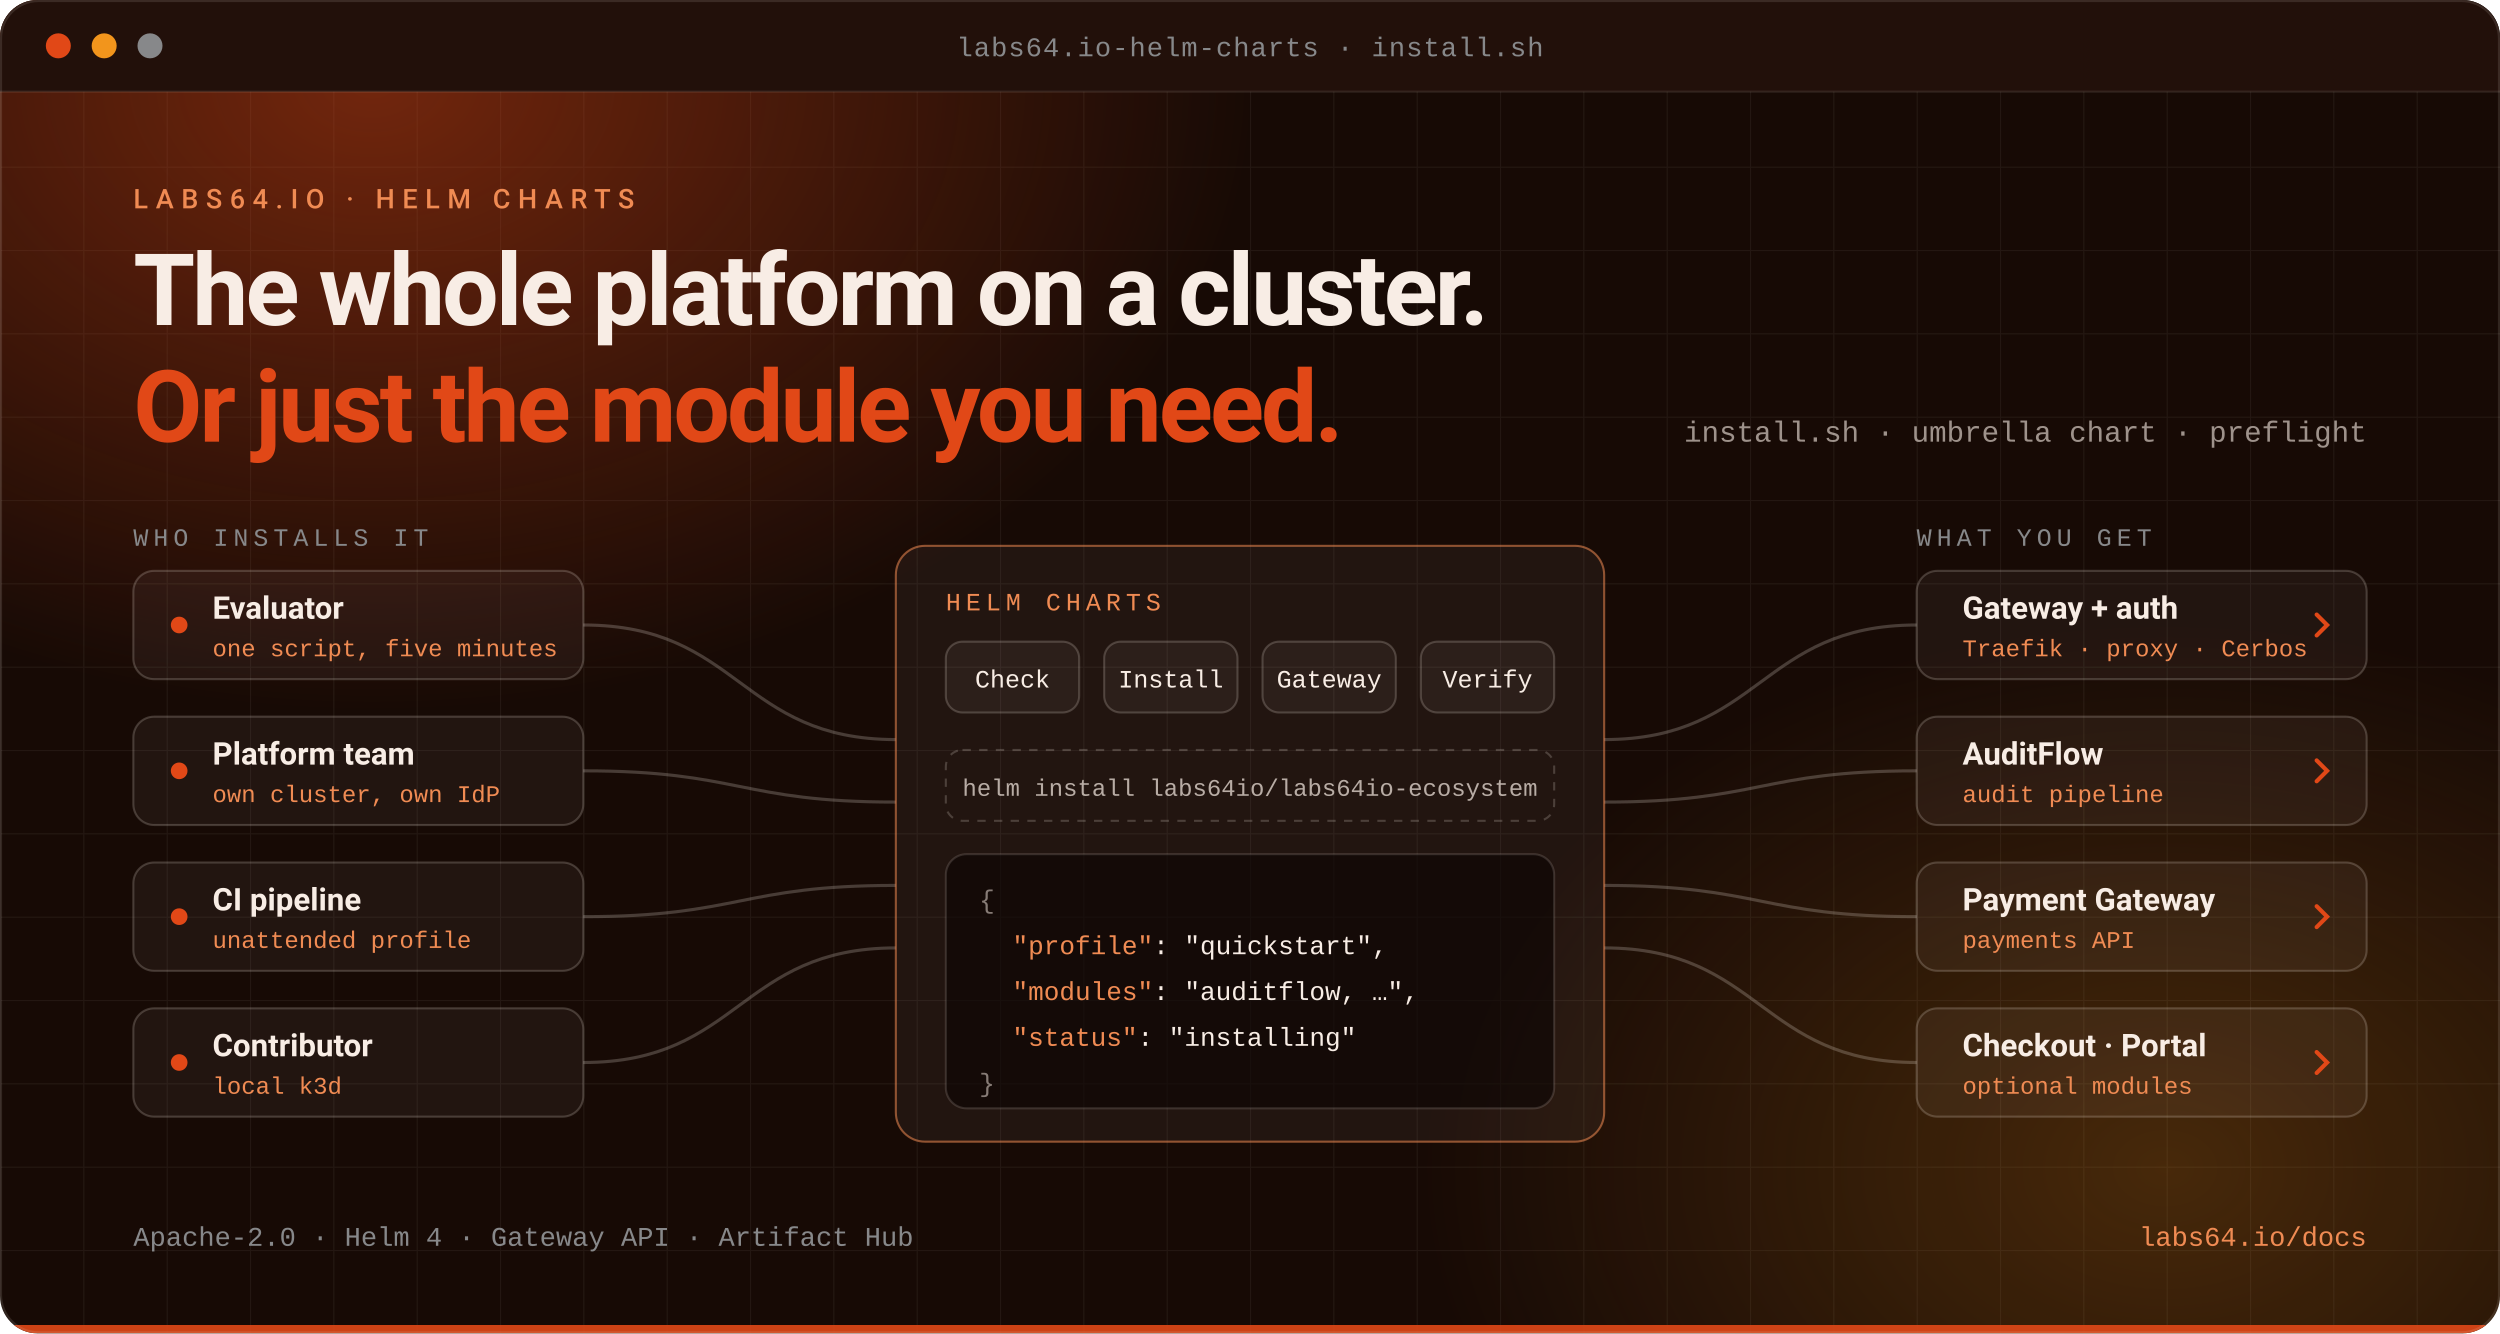
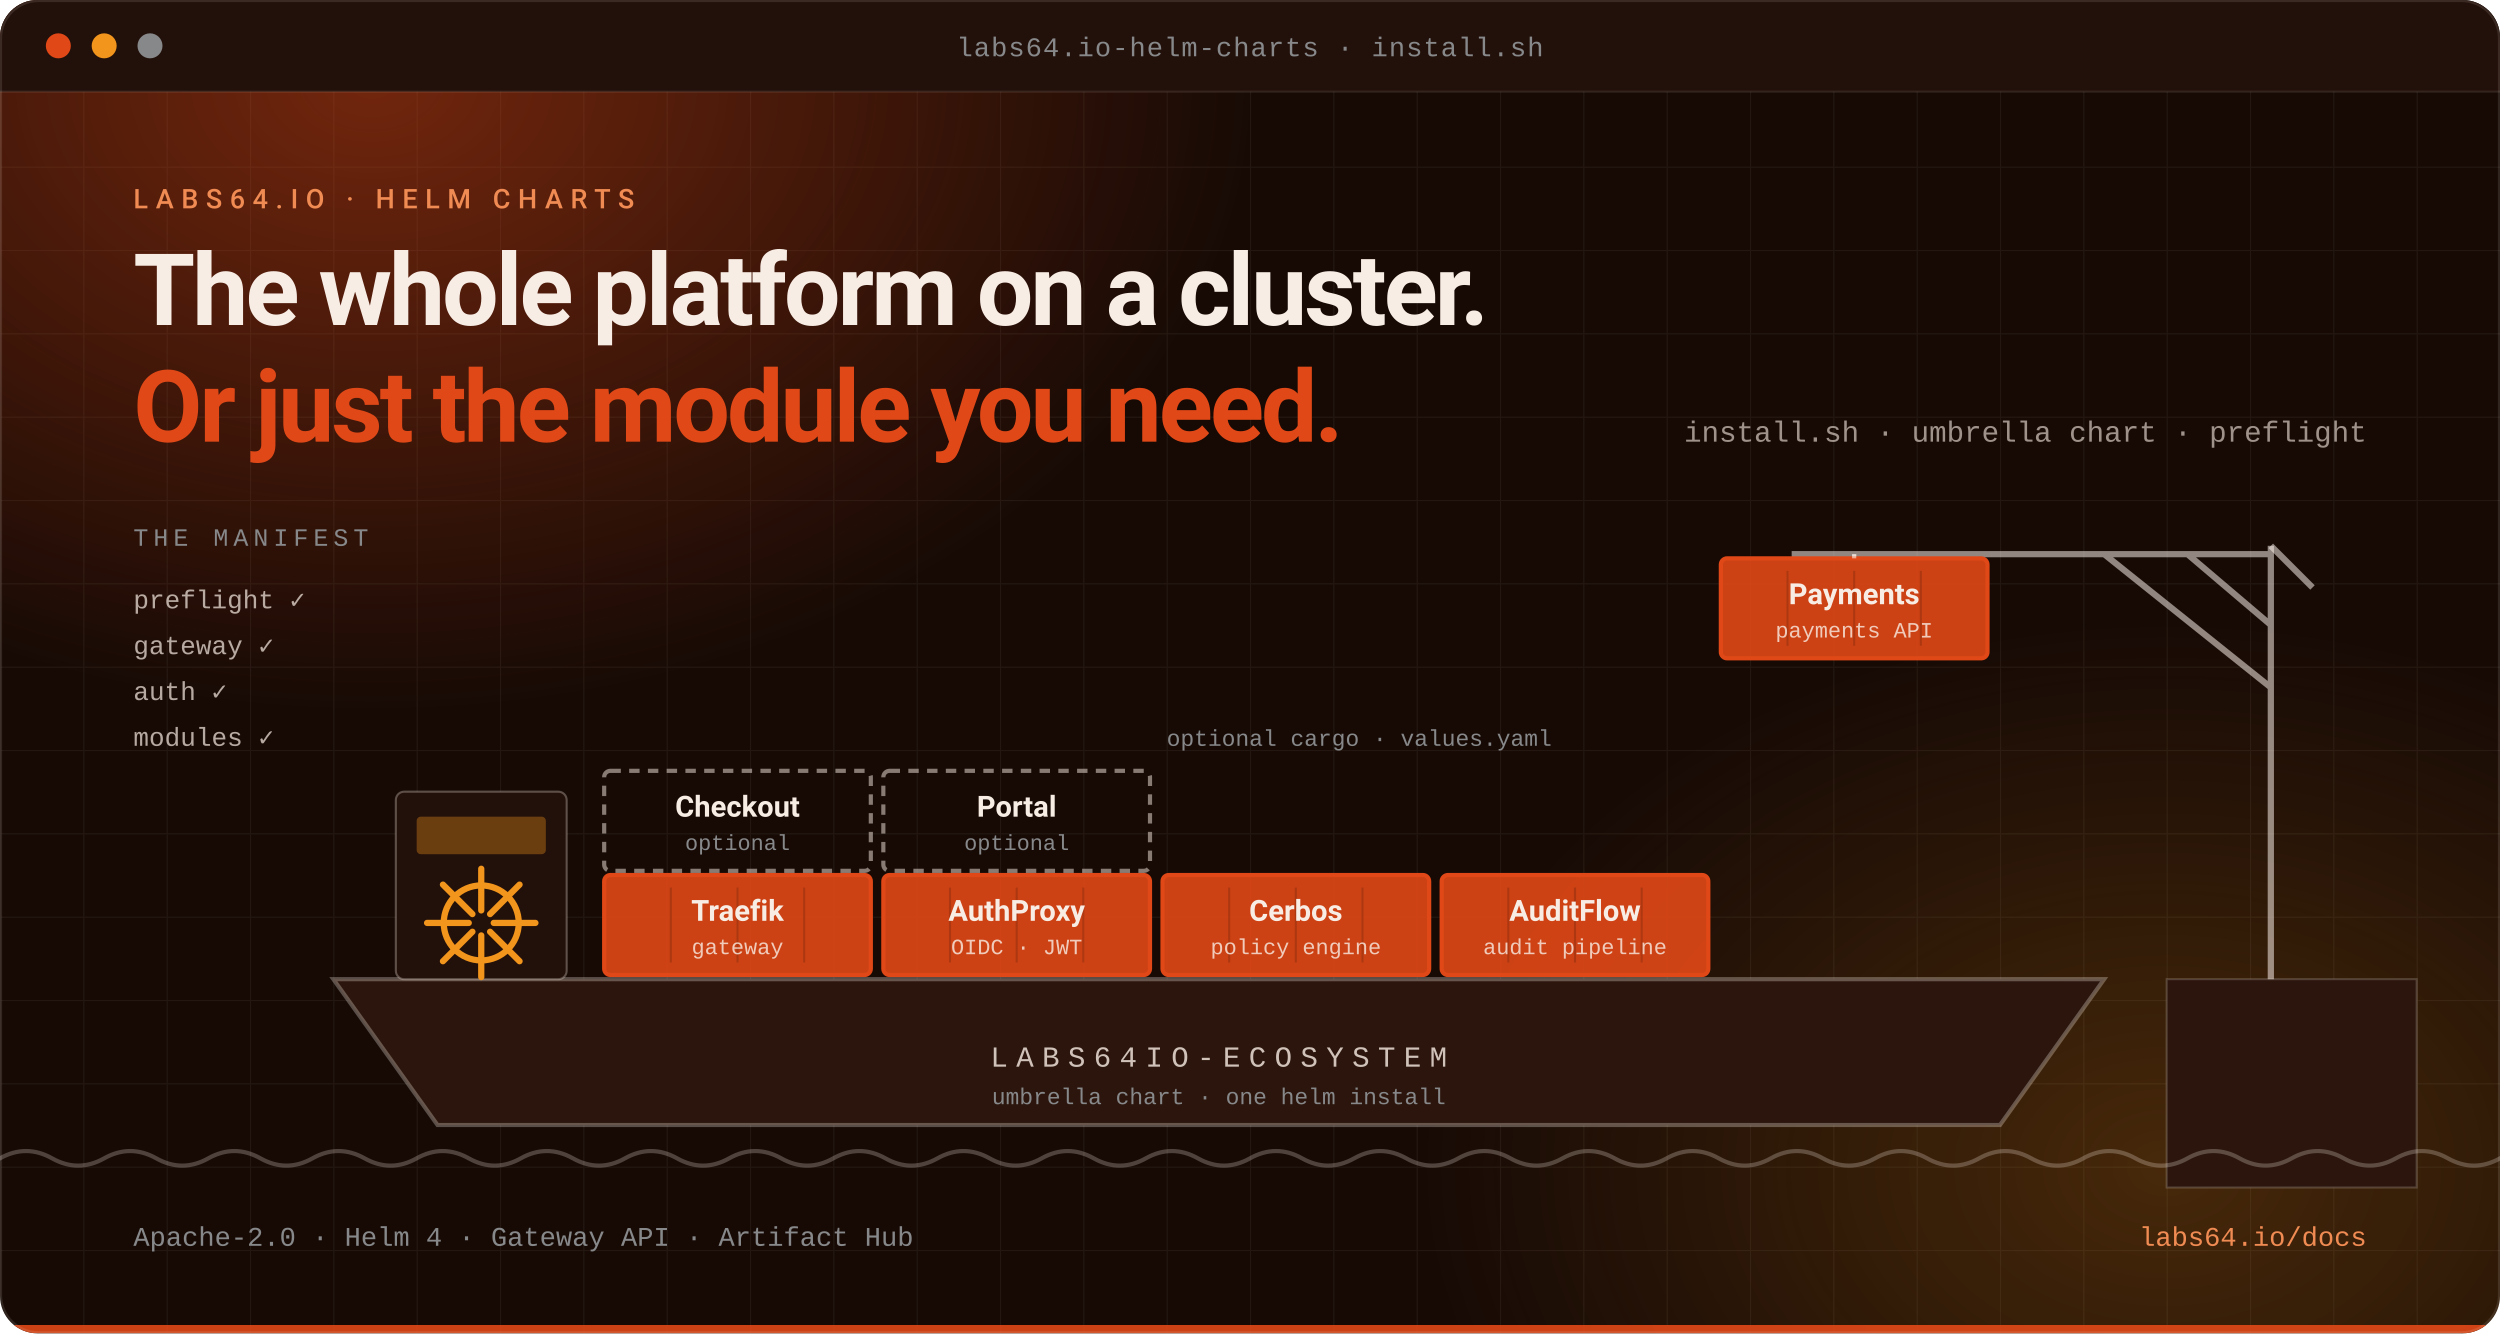
<svg xmlns="http://www.w3.org/2000/svg" viewBox="0 0 1200 640" width="1200" height="640" role="img" aria-labelledby="t d">
  <defs>
-     <radialGradient id="g1" cx="0.5" cy="0.5" r="0.5">
+     <radialGradient id="hg1" cx=".5" cy=".5" r=".5">
      <stop offset="0" stop-color="#E14817" stop-opacity=".45" />
      <stop offset="1" stop-color="#E14817" stop-opacity="0" />
    </radialGradient>
-     <radialGradient id="g2" cx="0.5" cy="0.5" r="0.5">
+     <radialGradient id="hg2" cx=".5" cy=".5" r=".5">
      <stop offset="0" stop-color="#F2951C" stop-opacity=".22" />
      <stop offset="1" stop-color="#F2951C" stop-opacity="0" />
    </radialGradient>
-     <pattern id="grid" width="40" height="40" patternUnits="userSpaceOnUse">
+     <pattern id="hgrid" width="40" height="40" patternUnits="userSpaceOnUse">
      <path d="M40 0H0V40" fill="none" stroke="#F8EDE5" stroke-opacity=".06" />
    </pattern>
-     <filter id="glow" x="-200%" y="-200%" width="500%" height="500%">
+     <filter id="hglow" x="-200%" y="-200%" width="500%" height="500%">
      <feGaussianBlur stdDeviation="3" result="b" />
      <feMerge>
        <feMergeNode in="b" />
        <feMergeNode in="SourceGraphic" />
      </feMerge>
    </filter>
-     <clipPath id="win">
+     <clipPath id="hwin">
      <rect width="1200" height="640" rx="18" />
    </clipPath>
-     <path id="pi0" d="M280,300 C355,300 355,355 430,355" />
-     <path id="pi1" d="M280,370 C355,370 355,385 430,385" />
-     <path id="pi2" d="M280,440 C355,440 355,425 430,425" />
-     <path id="pi3" d="M280,510 C355,510 355,455 430,455" />
-     <path id="po0" d="M770,355 C845,355 845,300 920,300" />
-     <path id="po1" d="M770,385 C845,385 845,370 920,370" />
-     <path id="po2" d="M770,425 C845,425 845,440 920,440" />
-     <path id="po3" d="M770,455 C845,455 845,510 920,510" />
    <style>
    .sans{font-family:Roboto,-apple-system,'Segoe UI',Helvetica,Arial,sans-serif}
    .mono{font-family:ui-monospace,SFMono-Regular,Menlo,Consolas,'Liberation Mono',monospace}
-     @media (prefers-reduced-motion: reduce){ animate, animateMotion{display:none} }
+     text{white-space:pre}
+     @media (prefers-reduced-motion: reduce){ animate, animateMotion, animateTransform{display:none} }
  </style>
  </defs>
-   <g clip-path="url(#win)">
+   <g clip-path="url(#hwin)">
    <rect width="1200" height="640" fill="#170A05" />
-     <rect width="1200" height="640" fill="url(#grid)" />
-     <ellipse cx="180" cy="40" rx="420" ry="300" fill="url(#g1)" />
-     <ellipse cx="1040" cy="560" rx="360" ry="260" fill="url(#g2)" />
+     <rect width="1200" height="640" fill="url(#hgrid)" />
+     <ellipse cx="180" cy="40" rx="420" ry="300" fill="url(#hg1)" />
+     <ellipse cx="1040" cy="560" rx="360" ry="260" fill="url(#hg2)" />
    <rect width="1200" height="44" fill="#22100A" />
    <line x1="0" y1="44" x2="1200" y2="44" stroke="#F8EDE5" stroke-opacity=".1" />
    <circle cx="28" cy="22" r="6" fill="#E14817" />
    <circle cx="50" cy="22" r="6" fill="#F2951C" />
    <circle cx="72" cy="22" r="6" fill="#87888A" />
-     <text x="600" y="27" text-anchor="middle" class="mono" font-size="13" fill="#87888A" letter-spacing=".5">labs64.io-helm-charts · install.sh</text>
-     <text x="64" y="100" class="sans" font-size="13" font-weight="500" letter-spacing="3.6" fill="#F08B53">LABS64.IO  ·  HELM CHARTS</text>
-     <text x="64" y="156" class="sans" font-size="48" font-weight="700" letter-spacing="-1.4" fill="#F8EDE5">The whole platform on a cluster.</text>
-     <text x="64" y="212" class="sans" font-size="48" font-weight="700" letter-spacing="-1.4" fill="#E14817">Or just the module you need.</text>
-     <text x="1136" y="212" text-anchor="end" class="mono" font-size="14" fill="#F8EDE5" fill-opacity=".6">install.sh  ·  umbrella chart  ·  preflight</text>
-     <use href="#pi0" fill="none" stroke="#F8EDE5" stroke-opacity=".22" stroke-width="1.5" />
-     <use href="#po0" fill="none" stroke="#F8EDE5" stroke-opacity=".22" stroke-width="1.5" />
-     <use href="#pi1" fill="none" stroke="#F8EDE5" stroke-opacity=".22" stroke-width="1.5" />
-     <use href="#po1" fill="none" stroke="#F8EDE5" stroke-opacity=".22" stroke-width="1.5" />
-     <use href="#pi2" fill="none" stroke="#F8EDE5" stroke-opacity=".22" stroke-width="1.5" />
-     <use href="#po2" fill="none" stroke="#F8EDE5" stroke-opacity=".22" stroke-width="1.5" />
-     <use href="#pi3" fill="none" stroke="#F8EDE5" stroke-opacity=".22" stroke-width="1.5" />
-     <use href="#po3" fill="none" stroke="#F8EDE5" stroke-opacity=".22" stroke-width="1.5" />
-     <text x="64" y="262" class="mono" font-size="12" letter-spacing="2.4" fill="#87888A">WHO INSTALLS IT</text>
-     <rect x="64" y="274" width="216" height="52" rx="10" fill="#F8EDE5" fill-opacity=".05" stroke="#F8EDE5" stroke-opacity=".2" />
-     <circle cx="86" cy="300" r="4" fill="#E14817" />
-     <text x="102" y="297" class="sans" font-size="15" font-weight="700" fill="#F8EDE5">Evaluator</text>
-     <text x="102" y="315" class="mono" font-size="11.5" fill="#F08B53">one script, five minutes</text>
-     <rect x="64" y="274" width="216" height="52" rx="10" fill="none" stroke="#E14817" stroke-width="2" opacity="0">
-       <animate attributeName="opacity" dur="6.0s" begin="0.0s" repeatCount="indefinite" values="0;1;0;0" keyTimes="0;0.05;0.15;1" />
-     </rect>
-     <rect x="64" y="344" width="216" height="52" rx="10" fill="#F8EDE5" fill-opacity=".05" stroke="#F8EDE5" stroke-opacity=".2" />
-     <circle cx="86" cy="370" r="4" fill="#E14817" />
-     <text x="102" y="367" class="sans" font-size="15" font-weight="700" fill="#F8EDE5">Platform team</text>
-     <text x="102" y="385" class="mono" font-size="11.5" fill="#F08B53">own cluster, own IdP</text>
-     <rect x="64" y="344" width="216" height="52" rx="10" fill="none" stroke="#E14817" stroke-width="2" opacity="0">
-       <animate attributeName="opacity" dur="6.0s" begin="0.25s" repeatCount="indefinite" values="0;1;0;0" keyTimes="0;0.05;0.15;1" />
-     </rect>
-     <rect x="64" y="414" width="216" height="52" rx="10" fill="#F8EDE5" fill-opacity=".05" stroke="#F8EDE5" stroke-opacity=".2" />
-     <circle cx="86" cy="440" r="4" fill="#E14817" />
-     <text x="102" y="437" class="sans" font-size="15" font-weight="700" fill="#F8EDE5">CI pipeline</text>
-     <text x="102" y="455" class="mono" font-size="11.5" fill="#F08B53">unattended profile</text>
-     <rect x="64" y="414" width="216" height="52" rx="10" fill="none" stroke="#E14817" stroke-width="2" opacity="0">
-       <animate attributeName="opacity" dur="6.0s" begin="0.5s" repeatCount="indefinite" values="0;1;0;0" keyTimes="0;0.05;0.15;1" />
-     </rect>
-     <rect x="64" y="484" width="216" height="52" rx="10" fill="#F8EDE5" fill-opacity=".05" stroke="#F8EDE5" stroke-opacity=".2" />
-     <circle cx="86" cy="510" r="4" fill="#E14817" />
-     <text x="102" y="507" class="sans" font-size="15" font-weight="700" fill="#F8EDE5">Contributor</text>
-     <text x="102" y="525" class="mono" font-size="11.5" fill="#F08B53">local k3d</text>
-     <rect x="64" y="484" width="216" height="52" rx="10" fill="none" stroke="#E14817" stroke-width="2" opacity="0">
-       <animate attributeName="opacity" dur="6.0s" begin="0.75s" repeatCount="indefinite" values="0;1;0;0" keyTimes="0;0.05;0.15;1" />
-     </rect>
-     <rect x="430" y="262" width="340" height="286" rx="14" fill="#F8EDE5" fill-opacity=".05" stroke="#F08B53" stroke-opacity=".55" />
-     <text x="454" y="293" class="mono" font-size="12" letter-spacing="2.4" fill="#F08B53">HELM CHARTS</text>
-     <rect x="454" y="308" width="64" height="34" rx="8" fill="#F8EDE5" fill-opacity=".05" stroke="#F8EDE5" stroke-opacity=".2" />
-     <rect x="454" y="308" width="64" height="34" rx="8" fill="#E14817" opacity="0">
-       <animate attributeName="opacity" dur="6.0s" repeatCount="indefinite" values="0;0;1;1;0;0" keyTimes="0;0.192;0.217;0.317;0.342;1" />
-     </rect>
-     <text x="486" y="330" text-anchor="middle" class="mono" font-size="12" font-weight="500" fill="#F8EDE5">Check</text>
-     <rect x="530" y="308" width="64" height="34" rx="8" fill="#F8EDE5" fill-opacity=".05" stroke="#F8EDE5" stroke-opacity=".2" />
-     <rect x="530" y="308" width="64" height="34" rx="8" fill="#E14817" opacity="0">
-       <animate attributeName="opacity" dur="6.0s" repeatCount="indefinite" values="0;0;1;1;0;0" keyTimes="0;0.308;0.333;0.433;0.458;1" />
-     </rect>
-     <text x="562" y="330" text-anchor="middle" class="mono" font-size="12" font-weight="500" fill="#F8EDE5">Install</text>
-     <rect x="606" y="308" width="64" height="34" rx="8" fill="#F8EDE5" fill-opacity=".05" stroke="#F8EDE5" stroke-opacity=".2" />
-     <rect x="606" y="308" width="64" height="34" rx="8" fill="#E14817" opacity="0">
-       <animate attributeName="opacity" dur="6.0s" repeatCount="indefinite" values="0;0;1;1;0;0" keyTimes="0;0.425;0.45;0.55;0.575;1" />
-     </rect>
-     <text x="638" y="330" text-anchor="middle" class="mono" font-size="12" font-weight="500" fill="#F8EDE5">Gateway</text>
-     <rect x="682" y="308" width="64" height="34" rx="8" fill="#F8EDE5" fill-opacity=".05" stroke="#F8EDE5" stroke-opacity=".2" />
-     <rect x="682" y="308" width="64" height="34" rx="8" fill="#E14817" opacity="0">
-       <animate attributeName="opacity" dur="6.0s" repeatCount="indefinite" values="0;0;1;1;0;0" keyTimes="0;0.542;0.567;0.667;0.692;1" />
-     </rect>
-     <text x="714" y="330" text-anchor="middle" class="mono" font-size="12" font-weight="500" fill="#F8EDE5">Verify</text>
-     <rect x="454" y="360" width="292" height="34" rx="8" fill="none" stroke="#F8EDE5" stroke-opacity=".2" stroke-dasharray="4 4" />
-     <text x="600" y="382" text-anchor="middle" class="mono" font-size="11.5" fill="#F8EDE5" fill-opacity=".7">helm install labs64io/labs64io-ecosystem</text>
-     <rect x="454" y="410" width="292" height="122" rx="10" fill="#0A0402" fill-opacity=".6" stroke="#F8EDE5" stroke-opacity=".15" />
-     <g class="mono" font-size="12.5" fill="#F8EDE5">
-       <text x="470" y="436" fill-opacity=".5">{</text>
-       <text x="486" y="458">
-         <tspan fill="#F08B53">"profile"</tspan>: "quickstart",</text>
-       <text x="486" y="480">
-         <tspan fill="#F08B53">"modules"</tspan>: "auditflow, …",</text>
+     <text x="600" y="27" class="mono" font-size="13" fill="#87888A" text-anchor="middle" letter-spacing="0.5">labs64.io-helm-charts · install.sh</text>
+     <text x="64" y="100" class="sans" font-size="13" font-weight="500" fill="#F08B53" letter-spacing="3.6">LABS64.IO  ·  HELM CHARTS</text>
+     <text x="64" y="156" class="sans" font-size="48" font-weight="700" fill="#F8EDE5" letter-spacing="-1.4">The whole platform on a cluster.</text>
+     <text x="64" y="212" class="sans" font-size="48" font-weight="700" fill="#E14817" letter-spacing="-1.4">Or just the module you need.</text>
+     <text x="1136" y="212" class="mono" font-size="14" fill="#F8EDE5" fill-opacity="0.6" text-anchor="end">install.sh  ·  umbrella chart  ·  preflight</text>
+     <rect x="1040" y="470" width="120" height="100" fill="#2b150c" stroke="#F8EDE5" stroke-opacity=".2" />
+     <path d="M1090,470 V262 M1090,266 H860 M1090,300 L1050,266 M1090,330 L1010,266" stroke="#F8EDE5" stroke-opacity=".55" stroke-width="3" fill="none" />
+     <path d="M1090,262 L1110,282" stroke="#F8EDE5" stroke-opacity=".55" stroke-width="3" />
+     <polygon points="160,470 1010,470 960,540 210,540" fill="#2b150c" stroke="#F8EDE5" stroke-opacity=".3" stroke-width="2" />
+     <text x="585" y="512" class="mono" font-size="14" font-weight="500" fill="#F8EDE5" fill-opacity="0.8" text-anchor="middle" letter-spacing="4">LABS64IO-ECOSYSTEM</text>
+     <text x="585" y="530" class="mono" font-size="11" fill="#87888A" text-anchor="middle">umbrella chart · one helm install</text>
+     <rect x="190" y="380" width="82" height="90" rx="4" fill="#22100A" stroke="#F8EDE5" stroke-opacity=".3" />
+     <rect x="200" y="392" width="62" height="18" rx="2" fill="#F2951C" fill-opacity=".35" />
+     <g>
+       <animateTransform attributeName="transform" type="rotate" values="0 231 443;45 231 443;0 231 443" dur="6s" repeatCount="indefinite" />
+       <circle cx="231" cy="443" r="18" fill="none" stroke="#F2951C" stroke-width="3" />
+       <line x1="237" y1="443" x2="257" y2="443" stroke="#F2951C" stroke-width="3" stroke-linecap="round" />
+       <line x1="235.243" y1="447.243" x2="249.385" y2="461.385" stroke="#F2951C" stroke-width="3" stroke-linecap="round" />
+       <line x1="231" y1="449" x2="231" y2="469" stroke="#F2951C" stroke-width="3" stroke-linecap="round" />
+       <line x1="226.757" y1="447.243" x2="212.615" y2="461.385" stroke="#F2951C" stroke-width="3" stroke-linecap="round" />
+       <line x1="225" y1="443" x2="205" y2="443" stroke="#F2951C" stroke-width="3" stroke-linecap="round" />
+       <line x1="226.757" y1="438.757" x2="212.615" y2="424.615" stroke="#F2951C" stroke-width="3" stroke-linecap="round" />
+       <line x1="231" y1="437" x2="231" y2="417" stroke="#F2951C" stroke-width="3" stroke-linecap="round" />
+       <line x1="235.243" y1="438.757" x2="249.385" y2="424.615" stroke="#F2951C" stroke-width="3" stroke-linecap="round" />
+     </g>
+     <g>
+       <rect x="290" y="420" width="128" height="48" rx="3" fill="#E14817" fill-opacity="0.9" stroke="#E14817" stroke-opacity="1" stroke-dasharray="0" stroke-width="2" />
+       <line x1="322" y1="426" x2="322" y2="462" stroke="#170A05" stroke-opacity=".18" />
+       <line x1="354" y1="426" x2="354" y2="462" stroke="#170A05" stroke-opacity=".18" />
+       <line x1="386" y1="426" x2="386" y2="462" stroke="#170A05" stroke-opacity=".18" />
+       <text x="354" y="442" class="sans" font-size="14" font-weight="700" fill="#F8EDE5" text-anchor="middle">Traefik</text>
+       <text x="354" y="458" class="mono" font-size="10.5" fill="#F8EDE5" fill-opacity="0.8" text-anchor="middle">gateway</text>
+     </g>
+     <g>
+       <rect x="424" y="420" width="128" height="48" rx="3" fill="#E14817" fill-opacity="0.9" stroke="#E14817" stroke-opacity="1" stroke-dasharray="0" stroke-width="2" />
+       <line x1="456" y1="426" x2="456" y2="462" stroke="#170A05" stroke-opacity=".18" />
+       <line x1="488" y1="426" x2="488" y2="462" stroke="#170A05" stroke-opacity=".18" />
+       <line x1="520" y1="426" x2="520" y2="462" stroke="#170A05" stroke-opacity=".18" />
+       <text x="488" y="442" class="sans" font-size="14" font-weight="700" fill="#F8EDE5" text-anchor="middle">AuthProxy</text>
+       <text x="488" y="458" class="mono" font-size="10.5" fill="#F8EDE5" fill-opacity="0.8" text-anchor="middle">OIDC · JWT</text>
+     </g>
+     <g>
+       <rect x="558" y="420" width="128" height="48" rx="3" fill="#E14817" fill-opacity="0.9" stroke="#E14817" stroke-opacity="1" stroke-dasharray="0" stroke-width="2" />
+       <line x1="590" y1="426" x2="590" y2="462" stroke="#170A05" stroke-opacity=".18" />
+       <line x1="622" y1="426" x2="622" y2="462" stroke="#170A05" stroke-opacity=".18" />
+       <line x1="654" y1="426" x2="654" y2="462" stroke="#170A05" stroke-opacity=".18" />
+       <text x="622" y="442" class="sans" font-size="14" font-weight="700" fill="#F8EDE5" text-anchor="middle">Cerbos</text>
+       <text x="622" y="458" class="mono" font-size="10.5" fill="#F8EDE5" fill-opacity="0.8" text-anchor="middle">policy engine</text>
+     </g>
+     <g>
+       <rect x="692" y="420" width="128" height="48" rx="3" fill="#E14817" fill-opacity="0.9" stroke="#E14817" stroke-opacity="1" stroke-dasharray="0" stroke-width="2" />
+       <line x1="724" y1="426" x2="724" y2="462" stroke="#170A05" stroke-opacity=".18" />
+       <line x1="756" y1="426" x2="756" y2="462" stroke="#170A05" stroke-opacity=".18" />
+       <line x1="788" y1="426" x2="788" y2="462" stroke="#170A05" stroke-opacity=".18" />
+       <text x="756" y="442" class="sans" font-size="14" font-weight="700" fill="#F8EDE5" text-anchor="middle">AuditFlow</text>
+       <text x="756" y="458" class="mono" font-size="10.5" fill="#F8EDE5" fill-opacity="0.8" text-anchor="middle">audit pipeline</text>
+     </g>
+     <g>
+       <rect x="290" y="370" width="128" height="48" rx="3" fill="none" fill-opacity="0" stroke="#F8EDE5" stroke-opacity="0.5" stroke-dasharray="5 4" stroke-width="2" />
+       <text x="354" y="392" class="sans" font-size="14" font-weight="700" fill="#F8EDE5" text-anchor="middle">Checkout</text>
+       <text x="354" y="408" class="mono" font-size="10.5" fill="#87888A" fill-opacity="1" text-anchor="middle">optional</text>
+     </g>
+     <g>
+       <rect x="424" y="370" width="128" height="48" rx="3" fill="none" fill-opacity="0" stroke="#F8EDE5" stroke-opacity="0.5" stroke-dasharray="5 4" stroke-width="2" />
+       <text x="488" y="392" class="sans" font-size="14" font-weight="700" fill="#F8EDE5" text-anchor="middle">Portal</text>
+       <text x="488" y="408" class="mono" font-size="10.5" fill="#87888A" fill-opacity="1" text-anchor="middle">optional</text>
+     </g>
+     <g>
+       <animateTransform attributeName="transform" type="translate" values="0,0;0,0;0,152;0,152;0,0" keyTimes="0;.12;.45;.9;1" dur="6s" repeatCount="indefinite" />
+       <line x1="890" y1="266" x2="890" y2="268" stroke="#F8EDE5" stroke-opacity=".6" stroke-width="2" />
      <g>
-         <text x="486" y="502">
-           <tspan fill="#F08B53">"status"</tspan>: "installing"</text>
-         <animate attributeName="opacity" dur="6.0s" repeatCount="indefinite" values="1;1;0;0;1;1" keyTimes="0;0.308;0.333;0.933;0.983;1" />
+         <rect x="826" y="268" width="128" height="48" rx="3" fill="#E14817" fill-opacity="0.9" stroke="#E14817" stroke-opacity="1" stroke-dasharray="0" stroke-width="2" />
+         <line x1="858" y1="274" x2="858" y2="310" stroke="#170A05" stroke-opacity=".18" />
+         <line x1="890" y1="274" x2="890" y2="310" stroke="#170A05" stroke-opacity=".18" />
+         <line x1="922" y1="274" x2="922" y2="310" stroke="#170A05" stroke-opacity=".18" />
+         <text x="890" y="290" class="sans" font-size="14" font-weight="700" fill="#F8EDE5" text-anchor="middle">Payments</text>
+         <text x="890" y="306" class="mono" font-size="10.5" fill="#F8EDE5" fill-opacity="0.8" text-anchor="middle">payments API</text>
      </g>
-       <g opacity="0">
-         <text x="486" y="502">
-           <tspan fill="#F08B53">"status"</tspan>: <tspan fill="#E14817" font-weight="700">"ready"</tspan>
-         </text>
-         <animate attributeName="opacity" dur="6.0s" repeatCount="indefinite" values="0;0;1;1;0;0" keyTimes="0;0.308;0.333;0.933;0.983;1" />
-       </g>
-       <text x="470" y="524" fill-opacity=".5">}</text>
    </g>
-     <text x="920" y="262" class="mono" font-size="12" letter-spacing="2.4" fill="#87888A">WHAT YOU GET</text>
-     <rect x="920" y="274" width="216" height="52" rx="10" fill="#F8EDE5" fill-opacity=".05" stroke="#F8EDE5" stroke-opacity=".2" />
-     <text x="942" y="297" class="sans" font-size="15" font-weight="700" fill="#F8EDE5">Gateway + auth</text>
-     <text x="942" y="315" class="mono" font-size="11.5" fill="#F08B53">Traefik · proxy · Cerbos</text>
-     <path d="M1112,295 l5,5 l-5,5" fill="none" stroke="#E14817" stroke-width="2" stroke-linecap="round" />
-     <rect x="920" y="274" width="216" height="52" rx="10" fill="none" stroke="#E14817" stroke-width="2" opacity="0">
-       <animate attributeName="opacity" dur="6.0s" begin="4.4s" repeatCount="indefinite" values="0;1;0;0" keyTimes="0;0.05;0.15;1" />
-     </rect>
-     <rect x="920" y="344" width="216" height="52" rx="10" fill="#F8EDE5" fill-opacity=".05" stroke="#F8EDE5" stroke-opacity=".2" />
-     <text x="942" y="367" class="sans" font-size="15" font-weight="700" fill="#F8EDE5">AuditFlow</text>
-     <text x="942" y="385" class="mono" font-size="11.5" fill="#F08B53">audit pipeline</text>
-     <path d="M1112,365 l5,5 l-5,5" fill="none" stroke="#E14817" stroke-width="2" stroke-linecap="round" />
-     <rect x="920" y="344" width="216" height="52" rx="10" fill="none" stroke="#E14817" stroke-width="2" opacity="0">
-       <animate attributeName="opacity" dur="6.0s" begin="4.6s" repeatCount="indefinite" values="0;1;0;0" keyTimes="0;0.05;0.15;1" />
-     </rect>
-     <rect x="920" y="414" width="216" height="52" rx="10" fill="#F8EDE5" fill-opacity=".05" stroke="#F8EDE5" stroke-opacity=".2" />
-     <text x="942" y="437" class="sans" font-size="15" font-weight="700" fill="#F8EDE5">Payment Gateway</text>
-     <text x="942" y="455" class="mono" font-size="11.5" fill="#F08B53">payments API</text>
-     <path d="M1112,435 l5,5 l-5,5" fill="none" stroke="#E14817" stroke-width="2" stroke-linecap="round" />
-     <rect x="920" y="414" width="216" height="52" rx="10" fill="none" stroke="#E14817" stroke-width="2" opacity="0">
-       <animate attributeName="opacity" dur="6.0s" begin="4.8s" repeatCount="indefinite" values="0;1;0;0" keyTimes="0;0.05;0.15;1" />
-     </rect>
-     <rect x="920" y="484" width="216" height="52" rx="10" fill="#F8EDE5" fill-opacity=".05" stroke="#F8EDE5" stroke-opacity=".2" />
-     <text x="942" y="507" class="sans" font-size="15" font-weight="700" fill="#F8EDE5">Checkout · Portal</text>
-     <text x="942" y="525" class="mono" font-size="11.5" fill="#F08B53">optional modules</text>
-     <path d="M1112,505 l5,5 l-5,5" fill="none" stroke="#E14817" stroke-width="2" stroke-linecap="round" />
-     <rect x="920" y="484" width="216" height="52" rx="10" fill="none" stroke="#E14817" stroke-width="2" opacity="0">
-       <animate attributeName="opacity" dur="6.0s" begin="5.0s" repeatCount="indefinite" values="0;1;0;0" keyTimes="0;0.05;0.15;1" />
-     </rect>
-     <circle r="5" fill="#F8EDE5" opacity="0" filter="url(#glow)">
-       <animateMotion dur="6.0s" begin="0.0s" repeatCount="indefinite" keyPoints="0;1;1" keyTimes="0;0.2;1" calcMode="linear">
-         <mpath href="#pi0" />
-       </animateMotion>
-       <animate attributeName="opacity" dur="6.0s" begin="0.0s" repeatCount="indefinite" values="0;1;1;0;0" keyTimes="0;0.02;0.18;0.2;1" />
-     </circle>
-     <circle r="5" fill="#F8EDE5" opacity="0" filter="url(#glow)">
-       <animateMotion dur="6.0s" begin="0.25s" repeatCount="indefinite" keyPoints="0;1;1" keyTimes="0;0.2;1" calcMode="linear">
-         <mpath href="#pi1" />
-       </animateMotion>
-       <animate attributeName="opacity" dur="6.0s" begin="0.25s" repeatCount="indefinite" values="0;1;1;0;0" keyTimes="0;0.02;0.18;0.2;1" />
-     </circle>
-     <circle r="5" fill="#F8EDE5" opacity="0" filter="url(#glow)">
-       <animateMotion dur="6.0s" begin="0.5s" repeatCount="indefinite" keyPoints="0;1;1" keyTimes="0;0.2;1" calcMode="linear">
-         <mpath href="#pi2" />
-       </animateMotion>
-       <animate attributeName="opacity" dur="6.0s" begin="0.5s" repeatCount="indefinite" values="0;1;1;0;0" keyTimes="0;0.02;0.18;0.2;1" />
-     </circle>
-     <circle r="5" fill="#F8EDE5" opacity="0" filter="url(#glow)">
-       <animateMotion dur="6.0s" begin="0.75s" repeatCount="indefinite" keyPoints="0;1;1" keyTimes="0;0.2;1" calcMode="linear">
-         <mpath href="#pi3" />
-       </animateMotion>
-       <animate attributeName="opacity" dur="6.0s" begin="0.75s" repeatCount="indefinite" values="0;1;1;0;0" keyTimes="0;0.02;0.18;0.2;1" />
-     </circle>
-     <circle r="5" fill="#E14817" opacity="0" filter="url(#glow)">
-       <animateMotion dur="6.0s" begin="3.2s" repeatCount="indefinite" keyPoints="0;1;1" keyTimes="0;0.2;1" calcMode="linear">
-         <mpath href="#po0" />
-       </animateMotion>
-       <animate attributeName="opacity" dur="6.0s" begin="3.2s" repeatCount="indefinite" values="0;1;1;0;0" keyTimes="0;0.02;0.18;0.2;1" />
-     </circle>
-     <circle r="5" fill="#E14817" opacity="0" filter="url(#glow)">
-       <animateMotion dur="6.0s" begin="3.4s" repeatCount="indefinite" keyPoints="0;1;1" keyTimes="0;0.2;1" calcMode="linear">
-         <mpath href="#po1" />
-       </animateMotion>
-       <animate attributeName="opacity" dur="6.0s" begin="3.4s" repeatCount="indefinite" values="0;1;1;0;0" keyTimes="0;0.02;0.18;0.2;1" />
-     </circle>
-     <circle r="5" fill="#E14817" opacity="0" filter="url(#glow)">
-       <animateMotion dur="6.0s" begin="3.6s" repeatCount="indefinite" keyPoints="0;1;1" keyTimes="0;0.2;1" calcMode="linear">
-         <mpath href="#po2" />
-       </animateMotion>
-       <animate attributeName="opacity" dur="6.0s" begin="3.6s" repeatCount="indefinite" values="0;1;1;0;0" keyTimes="0;0.02;0.18;0.2;1" />
-     </circle>
-     <circle r="5" fill="#E14817" opacity="0" filter="url(#glow)">
-       <animateMotion dur="6.0s" begin="3.8s" repeatCount="indefinite" keyPoints="0;1;1" keyTimes="0;0.2;1" calcMode="linear">
-         <mpath href="#po3" />
-       </animateMotion>
-       <animate attributeName="opacity" dur="6.0s" begin="3.8s" repeatCount="indefinite" values="0;1;1;0;0" keyTimes="0;0.02;0.18;0.2;1" />
-     </circle>
+     <line x1="890" y1="266" x2="890" y2="268" stroke="#F8EDE5" stroke-opacity=".6" stroke-width="2">
+       <animate attributeName="y2" values="268;268;420;420;268" keyTimes="0;.12;.45;.9;1" dur="6s" begin="0s" repeatCount="indefinite" />
+     </line>
+     <g opacity="0">
+       <animate attributeName="opacity" values="0;0;1;1;0" keyTimes="0;.46;.5;.9;1" dur="6s" begin="0s" repeatCount="indefinite" />
+       <circle cx="826" cy="420" r="11" fill="#F2951C" />
+       <path d="M820,420 l4,4 l7,-8" stroke="#170A05" stroke-width="2.4" fill="none" />
+     </g>
+     <path d="M-100,556 q12.5,-7 25,0 t25,0 q12.5,-7 25,0 t25,0 q12.5,-7 25,0 t25,0 q12.5,-7 25,0 t25,0 q12.5,-7 25,0 t25,0 q12.5,-7 25,0 t25,0 q12.5,-7 25,0 t25,0 q12.5,-7 25,0 t25,0 q12.5,-7 25,0 t25,0 q12.5,-7 25,0 t25,0 q12.5,-7 25,0 t25,0 q12.5,-7 25,0 t25,0 q12.5,-7 25,0 t25,0 q12.5,-7 25,0 t25,0 q12.5,-7 25,0 t25,0 q12.5,-7 25,0 t25,0 q12.5,-7 25,0 t25,0 q12.5,-7 25,0 t25,0 q12.5,-7 25,0 t25,0 q12.5,-7 25,0 t25,0 q12.5,-7 25,0 t25,0 q12.5,-7 25,0 t25,0 q12.5,-7 25,0 t25,0 q12.5,-7 25,0 t25,0 q12.5,-7 25,0 t25,0 q12.5,-7 25,0 t25,0 q12.5,-7 25,0 t25,0 q12.5,-7 25,0 t25,0" fill="none" stroke="#F8EDE5" stroke-opacity=".25" stroke-width="2">
+       <animateTransform attributeName="transform" type="translate" values="0,0;50,0" dur="3s" repeatCount="indefinite" />
+     </path>
+     <text x="64" y="262" class="mono" font-size="12" fill="#87888A" letter-spacing="2.4">THE MANIFEST</text>
+     <text x="64" y="292" class="mono" font-size="12.5" fill="#F8EDE5" fill-opacity="0.7">preflight ✓</text>
+     <text x="64" y="314" class="mono" font-size="12.5" fill="#F8EDE5" fill-opacity="0.7">gateway ✓</text>
+     <text x="64" y="336" class="mono" font-size="12.5" fill="#F8EDE5" fill-opacity="0.7">auth ✓</text>
+     <text x="64" y="358" class="mono" font-size="12.5" fill="#F8EDE5" fill-opacity="0.7">modules ✓</text>
+     <text x="560" y="358" class="mono" font-size="11" fill="#87888A">optional cargo · values.yaml</text>
    <text x="64" y="598" class="mono" font-size="13" fill="#87888A">Apache-2.0 · Helm 4 · Gateway API · Artifact Hub</text>
-     <text x="1136" y="598" text-anchor="end" class="mono" font-size="13" fill="#F08B53">labs64.io/docs</text>
+     <text x="1136" y="598" class="mono" font-size="13" fill="#F08B53" text-anchor="end">labs64.io/docs</text>
    <rect x="0" y="636" width="1200" height="4" fill="#E14817" opacity=".9">
-       <animate attributeName="width" dur="6.0s" repeatCount="indefinite" values="0;1200" calcMode="linear" />
+       <animate attributeName="width" dur="6s" repeatCount="indefinite" values="0;1200" />
    </rect>
  </g>
  <rect x=".5" y=".5" width="1199" height="639" rx="18" fill="none" stroke="#F8EDE5" stroke-opacity=".12" />
</svg>
